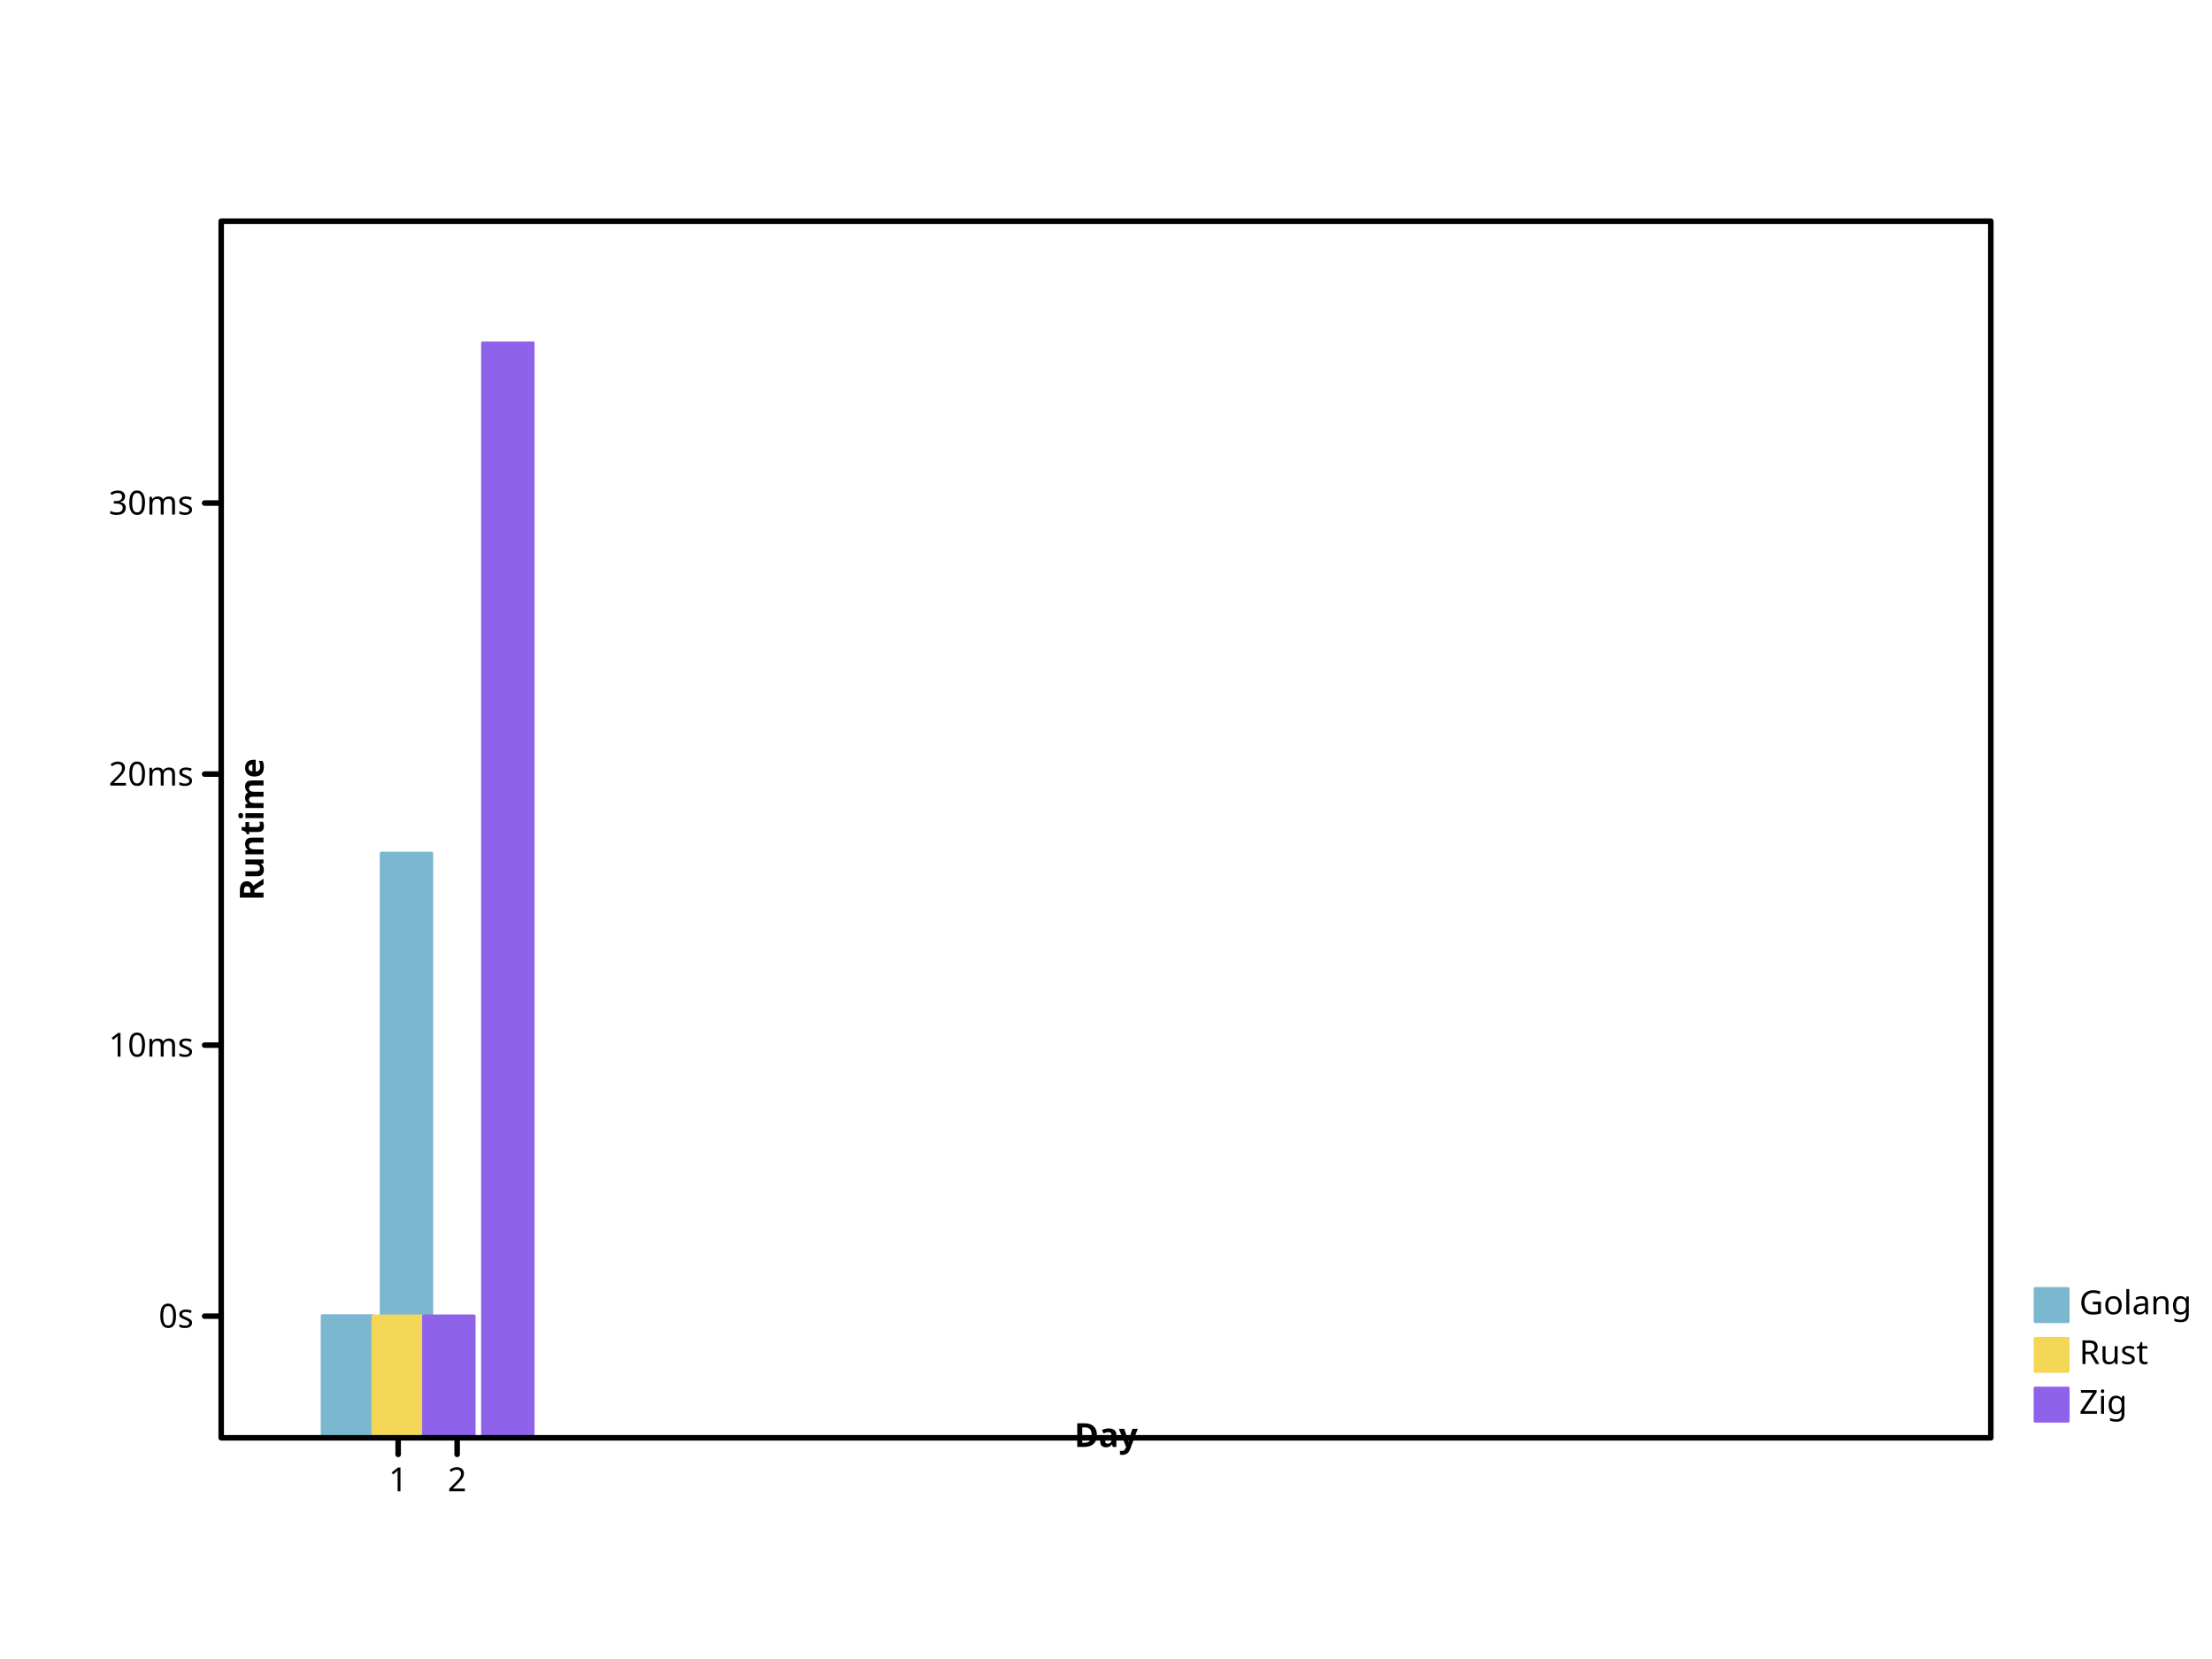
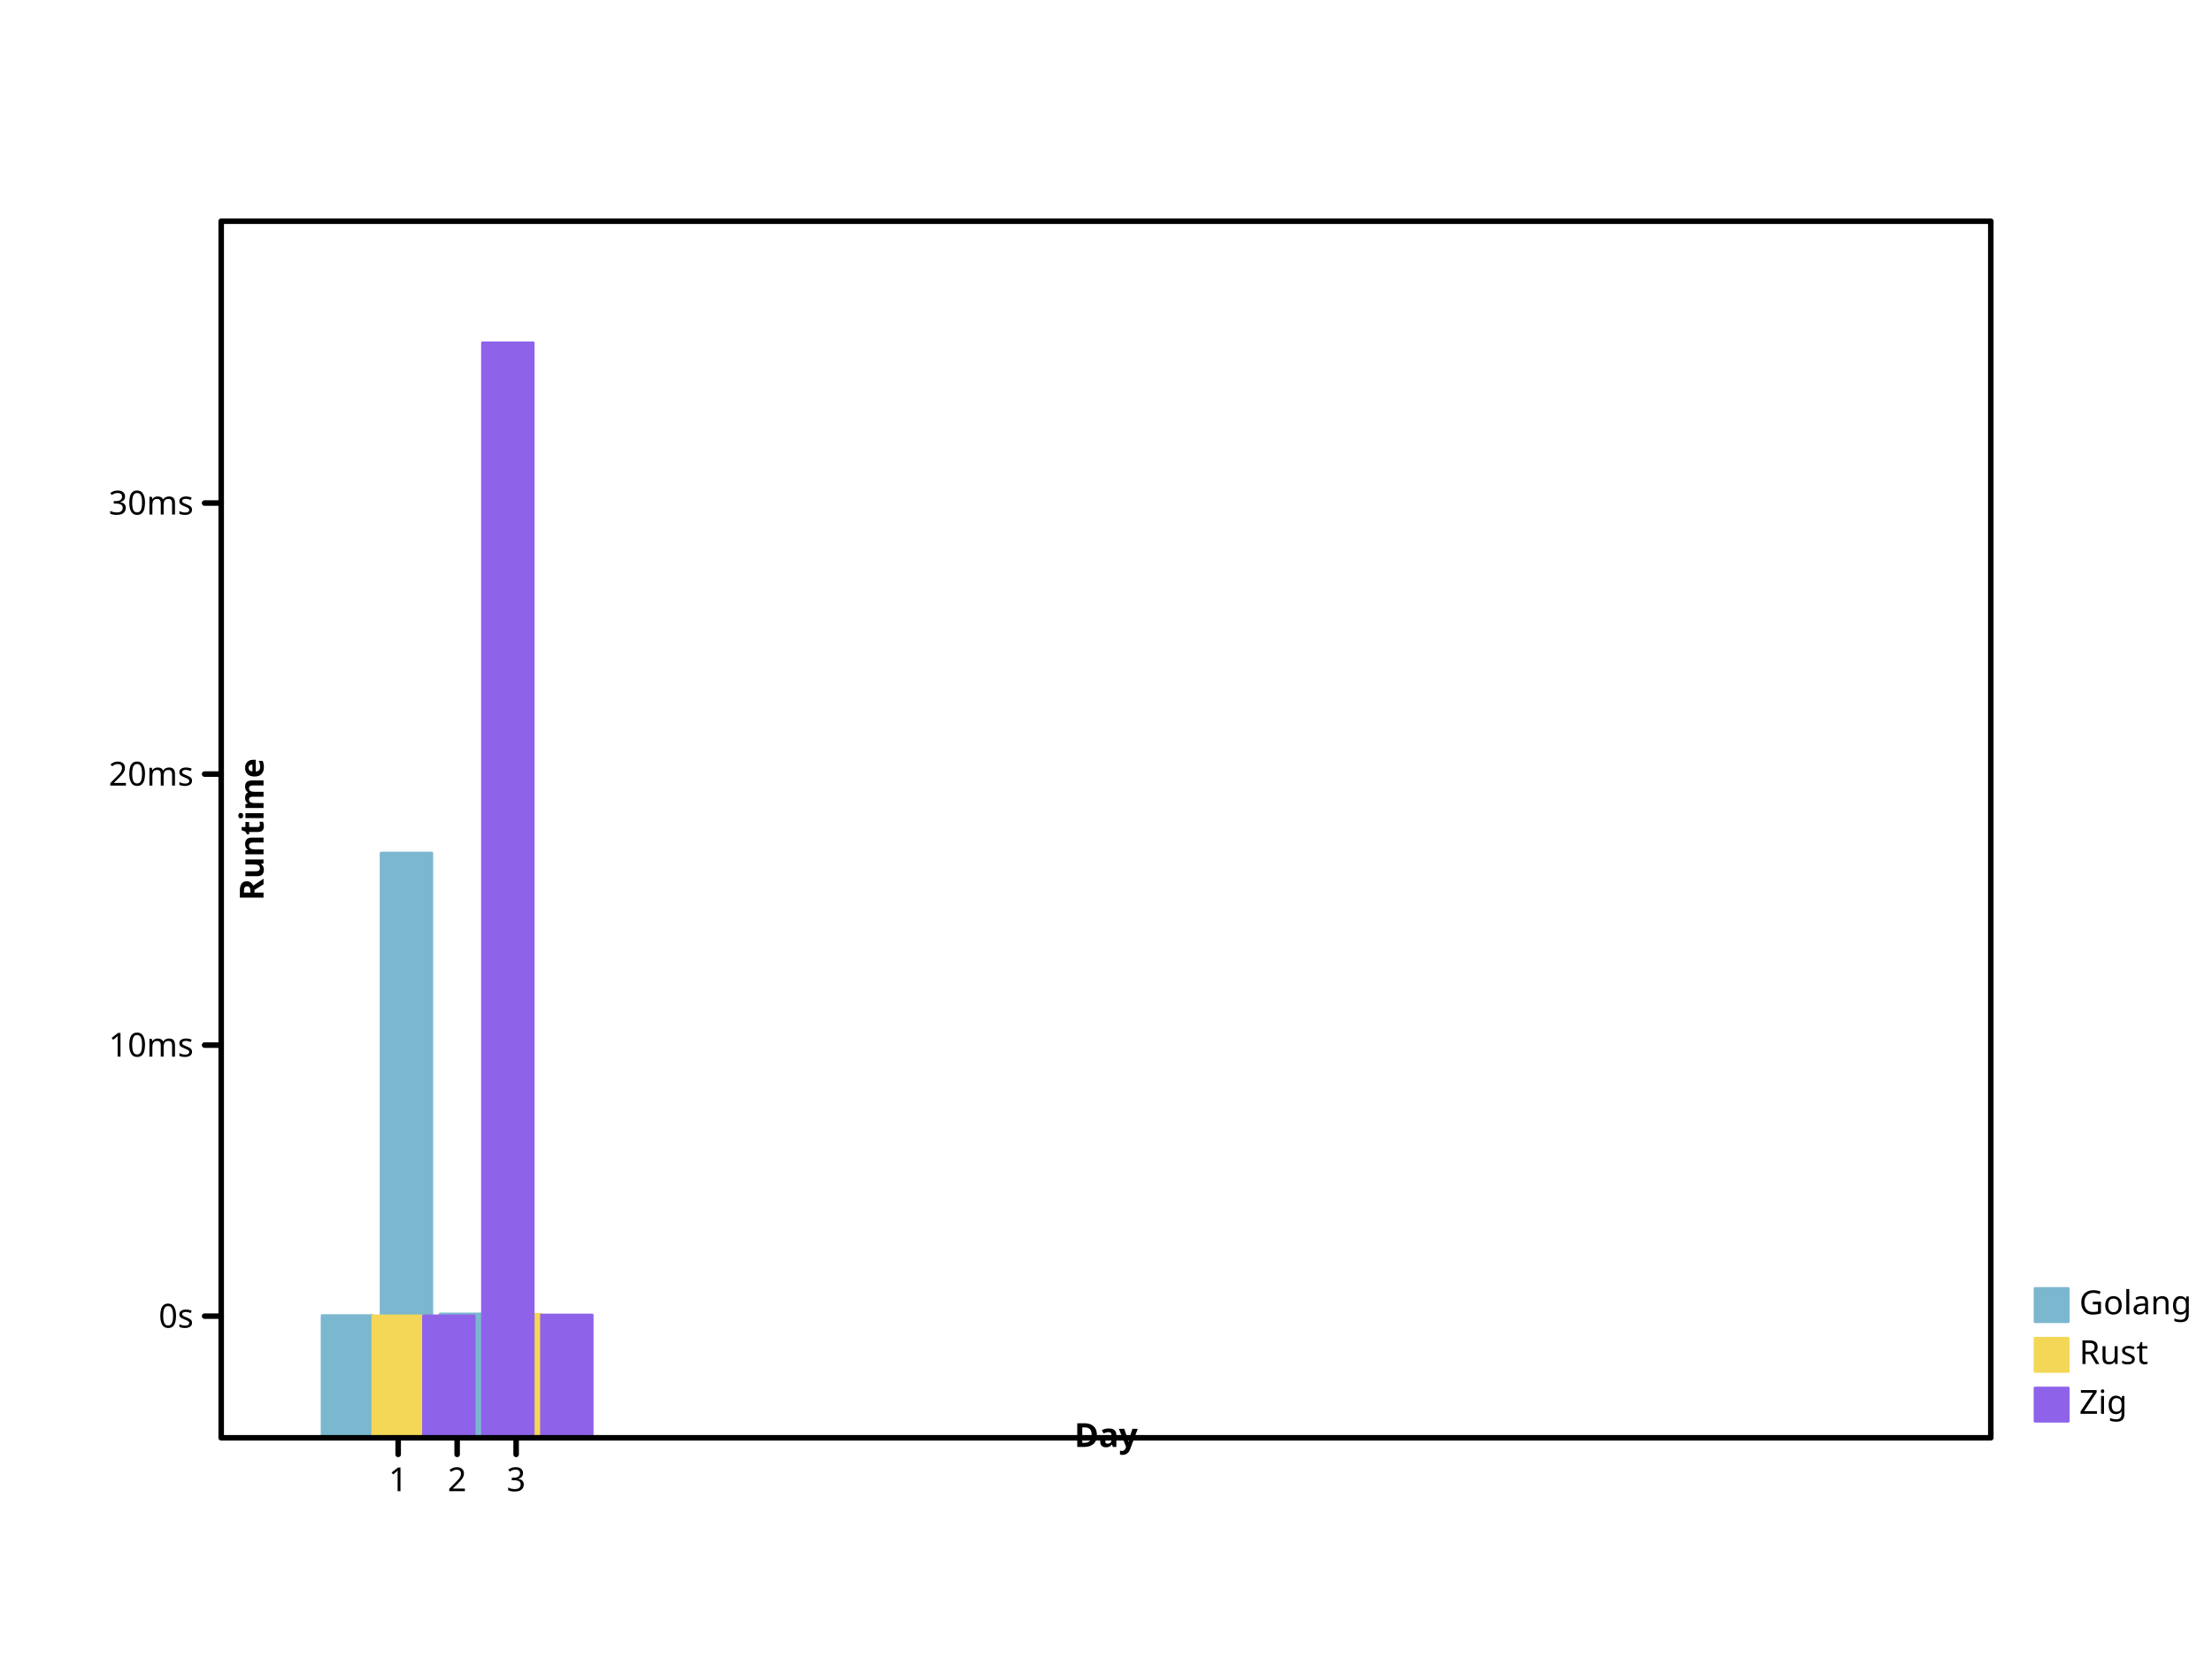
- <svg xmlns="http://www.w3.org/2000/svg" preserveAspectRatio="xMidYMid meet" width="800" height="600" viewbox="0 0 800 600">
+ <svg xmlns="http://www.w3.org/2000/svg" height="600" viewbox="0 0 800 600" preserveAspectRatio="xMidYMid meet" width="800">
  <defs>
-     <marker viewBox="0 0 10 10 " refX="5" refY="5" markerUnits="userSpaceOnUse" markerWidth="2%" markerHeight="2%" id="circle">
+     <marker refX="5" refY="5" markerUnits="userSpaceOnUse" markerWidth="2%" markerHeight="2%" id="circle" viewBox="0 0 10 10 ">
      <circle cx="5" cy="5" r="3" fill="none" stroke="black" />
    </marker>
-     <marker markerUnits="userSpaceOnUse" markerWidth="2%" markerHeight="2%" id="filled-circle" viewBox="0 0 10 10 " refX="5" refY="5">
-       <circle cy="5" r="3" fill="black" stroke="none" cx="5" />
+     <marker markerHeight="2%" id="filled-circle" viewBox="0 0 10 10 " refX="5" refY="5" markerUnits="userSpaceOnUse" markerWidth="2%">
+       <circle r="3" fill="black" stroke="none" cx="5" cy="5" />
    </marker>
    <marker id="square" viewBox="0 0 10 10 " refX="5" refY="5" markerUnits="userSpaceOnUse" markerWidth="2%" markerHeight="2%">
-       <rect height="6" fill="none" stroke="black" x="2" y="2" width="6" />
+       <rect x="2" y="2" width="6" height="6" fill="none" stroke="black" />
    </marker>
-     <marker markerUnits="userSpaceOnUse" markerWidth="2%" markerHeight="2%" id="filled-square" viewBox="0 0 10 10 " refX="5" refY="5">
-       <rect height="6" fill="black" stroke="none" x="2" y="2" width="6" />
+     <marker id="filled-square" viewBox="0 0 10 10 " refX="5" refY="5" markerUnits="userSpaceOnUse" markerWidth="2%" markerHeight="2%">
+       <rect y="2" width="6" height="6" fill="black" stroke="none" x="2" />
    </marker>
  </defs>
  <g fill="hsl(198, 47%, 65%)" stroke="hsl(198, 47%, 65%)" stroke-width="1px" stroke-linecap="round" stroke-linejoin="round" transform="translate(80 520 )scale(1 -1 )">
-     <rect x="3.650000e+01" y="0" width="1.833333e+01" height="4.418910e+01" vector-effect="non-scaling-stroke" />
-     <rect vector-effect="non-scaling-stroke" x="5.783333e+01" y="0" width="1.833333e+01" height="2.114597e+02" />
+     <rect height="4.418910e+01" vector-effect="non-scaling-stroke" x="3.650000e+01" y="0" width="1.833333e+01" />
+     <rect width="1.833333e+01" height="2.114597e+02" vector-effect="non-scaling-stroke" x="5.783333e+01" y="0" />
+     <rect vector-effect="non-scaling-stroke" x="7.916667e+01" y="0" width="1.833333e+01" height="4.479807e+01" />
  </g>
-   <g stroke="hsl(49, 88%, 65%)" stroke-width="1px" stroke-linecap="round" stroke-linejoin="round" transform="translate(80 520 )scale(1 -1 )" fill="hsl(49, 88%, 65%)">
+   <g stroke-linecap="round" stroke-linejoin="round" transform="translate(80 520 )scale(1 -1 )" fill="hsl(49, 88%, 65%)" stroke="hsl(49, 88%, 65%)" stroke-width="1px">
    <rect height="4.409569e+01" vector-effect="non-scaling-stroke" x="5.483333e+01" y="0" width="1.833333e+01" />
+     <rect height="4.462659e+01" vector-effect="non-scaling-stroke" x="9.750000e+01" y="0" width="1.833333e+01" />
  </g>
  <g transform="translate(80 520 )scale(1 -1 )" fill="hsl(260, 76%, 65%)" stroke="hsl(260, 76%, 65%)" stroke-width="1px" stroke-linecap="round" stroke-linejoin="round">
-     <rect x="7.316667e+01" y="0" width="1.833333e+01" height="4.409934e+01" vector-effect="non-scaling-stroke" />
+     <rect width="1.833333e+01" height="4.409934e+01" vector-effect="non-scaling-stroke" x="7.316667e+01" y="0" />
    <rect width="1.833333e+01" height="396" vector-effect="non-scaling-stroke" x="9.450000e+01" y="0" />
+     <rect width="1.833333e+01" height="4.441413e+01" vector-effect="non-scaling-stroke" x="1.158333e+02" y="0" />
  </g>
-   <g font-family="sans-serif" font-style="normal" stroke-width="1px" font-weight="normal" text-anchor="start" dominant-baseline="hanging" fill="hsl(198, 47%, 65%)" stroke="hsl(198, 47%, 65%)" stroke-linejoin="round" font-size="12px" stroke-linecap="round">
-     <rect height="12" vector-effect="non-scaling-stroke" x="736" y="466" width="12" />
-     <g stroke="black" fill="black">
-       <text vector-effect="non-scaling-stroke" x="752" y="466" dominant-baseline="hanging" stroke="none">Golang</text>
+   <g font-size="12px" dominant-baseline="hanging" stroke-linejoin="round" font-family="sans-serif" stroke-width="1px" stroke-linecap="round" font-style="normal" font-weight="normal" fill="hsl(198, 47%, 65%)" stroke="hsl(198, 47%, 65%)" text-anchor="start">
+     <rect y="466" width="12" height="12" vector-effect="non-scaling-stroke" x="736" />
+     <g fill="black" stroke="black">
+       <text stroke="none" vector-effect="non-scaling-stroke" x="752" y="466" dominant-baseline="hanging">Golang</text>
    </g>
-     <g font-family="sans-serif" font-style="normal" text-anchor="start" stroke="hsl(49, 88%, 65%)" stroke-linejoin="round" font-size="12px" stroke-width="1px" stroke-linecap="round" font-weight="normal" dominant-baseline="hanging" fill="hsl(49, 88%, 65%)">
-       <rect x="736" y="484" width="12" height="12" vector-effect="non-scaling-stroke" />
+     <g font-style="normal" fill="hsl(49, 88%, 65%)" stroke-linejoin="round" text-anchor="start" stroke-width="1px" font-size="12px" font-weight="normal" dominant-baseline="hanging" stroke="hsl(49, 88%, 65%)" font-family="sans-serif" stroke-linecap="round">
+       <rect height="12" vector-effect="non-scaling-stroke" x="736" y="484" width="12" />
      <g fill="black" stroke="black">
        <text stroke="none" vector-effect="non-scaling-stroke" x="752" y="484" dominant-baseline="hanging">Rust</text>
      </g>
-       <g fill="hsl(260, 76%, 65%)" stroke="hsl(260, 76%, 65%)" font-size="12px" stroke-width="1px" stroke-linecap="round" text-anchor="start" stroke-linejoin="round" font-family="sans-serif" font-style="normal" font-weight="normal" dominant-baseline="hanging">
-         <rect y="502" width="12" height="12" vector-effect="non-scaling-stroke" x="736" />
+       <g stroke="hsl(260, 76%, 65%)" stroke-linejoin="round" text-anchor="start" stroke-width="1px" stroke-linecap="round" dominant-baseline="hanging" font-family="sans-serif" font-size="12px" font-style="normal" font-weight="normal" fill="hsl(260, 76%, 65%)">
+         <rect x="736" y="502" width="12" height="12" vector-effect="non-scaling-stroke" />
        <g fill="black" stroke="black">
          <text vector-effect="non-scaling-stroke" x="752" y="502" dominant-baseline="hanging" stroke="none">Zig</text>
-           <g font-style="normal" font-weight="normal" dominant-baseline="hanging" font-size="12px" stroke-width="2px" stroke-linecap="round" stroke-linejoin="round" text-anchor="start" fill="none" font-family="sans-serif">
-             <rect vector-effect="non-scaling-stroke" x="80" y="80" width="640" height="440" />
+           <g font-size="12px" font-style="normal" font-weight="normal" stroke-linejoin="round" stroke-width="2px" dominant-baseline="hanging" fill="none" font-family="sans-serif" text-anchor="start" stroke-linecap="round">
+             <rect x="80" y="80" width="640" height="440" vector-effect="non-scaling-stroke" />
          </g>
-           <g stroke="black" stroke-width="2px" text-anchor="start" stroke-linejoin="round" font-size="12px" stroke-linecap="round" font-family="sans-serif" font-style="normal" font-weight="normal" dominant-baseline="hanging" transform="translate(80 520 )scale(1 -1 )" fill="none">
-             <path vector-effect="non-scaling-stroke" d="M64,0 L64,-6 M8.533333e+01,0 L8.533333e+01,-6 " />
+           <g stroke-width="2px" stroke-linecap="round" font-weight="normal" dominant-baseline="hanging" fill="none" stroke-linejoin="round" font-family="sans-serif" text-anchor="start" font-size="12px" font-style="normal" stroke="black" transform="translate(80 520 )scale(1 -1 )">
+             <path vector-effect="non-scaling-stroke" d="M64,0 L64,-6 M8.533333e+01,0 L8.533333e+01,-6 M1.066667e+02,0 L1.066667e+02,-6 " />
          </g>
-           <g stroke="black" stroke-linejoin="round" stroke-linecap="round" font-style="normal" text-anchor="middle" font-size="12px" stroke-width="2px" font-family="sans-serif" font-weight="normal" dominant-baseline="hanging" transform="translate(80 520 )scale(1 1 )" fill="black">
-             <text stroke="none" vector-effect="non-scaling-stroke" x="64" y="10" dominant-baseline="hanging">1</text>
+           <g transform="translate(80 520 )scale(1 1 )" font-size="12px" font-style="normal" stroke="black" stroke-width="2px" stroke-linecap="round" font-weight="normal" dominant-baseline="hanging" fill="black" stroke-linejoin="round" font-family="sans-serif" text-anchor="middle">
+             <text dominant-baseline="hanging" stroke="none" vector-effect="non-scaling-stroke" x="64" y="10">1</text>
            <text dominant-baseline="hanging" stroke="none" vector-effect="non-scaling-stroke" x="8.533333e+01" y="10">2</text>
+             <text stroke="none" vector-effect="non-scaling-stroke" x="1.066667e+02" y="10" dominant-baseline="hanging">3</text>
          </g>
-           <g font-weight="bold" dominant-baseline="baseline" transform="translate(80 520 )scale(1 1 )rotate(0 0 0 )" fill="black" stroke="black" stroke-linejoin="round" font-size="12px" stroke-width="2px" stroke-linecap="round" font-family="sans-serif" font-style="normal" text-anchor="middle">
-             <text x="320" y="-6" dominant-baseline="baseline" stroke="none" vector-effect="non-scaling-stroke">Day</text>
+           <g stroke-width="2px" stroke-linecap="round" font-size="12px" dominant-baseline="baseline" fill="black" font-style="normal" font-weight="bold" stroke="black" stroke-linejoin="round" font-family="sans-serif" text-anchor="middle" transform="translate(80 520 )scale(1 1 )rotate(0 0 0 )">
+             <text dominant-baseline="baseline" stroke="none" vector-effect="non-scaling-stroke" x="320" y="-6">Day</text>
          </g>
-           <g fill="black" stroke="black" stroke-width="2px" font-weight="bold" text-anchor="middle" stroke-linejoin="round" font-size="12px" stroke-linecap="round" font-family="sans-serif" font-style="normal" dominant-baseline="baseline" transform="translate(80 520 )scale(1 -1 )">
+           <g stroke-width="2px" font-size="12px" font-style="normal" fill="black" stroke="black" text-anchor="middle" transform="translate(80 520 )scale(1 -1 )" stroke-linecap="round" font-weight="bold" dominant-baseline="baseline" stroke-linejoin="round" font-family="sans-serif">
            <path vector-effect="non-scaling-stroke" d="M0,44 L-6,44 M0,1.420220e+02 L-6,1.420220e+02 M0,2.400441e+02 L-6,2.400441e+02 M0,3.380661e+02 L-6,3.380661e+02 " />
          </g>
-           <g font-style="normal" text-anchor="end" transform="translate(80 520 )scale(1 1 )" fill="black" stroke-linejoin="round" stroke-width="2px" stroke-linecap="round" font-family="sans-serif" font-weight="normal" dominant-baseline="middle" stroke="black" font-size="12px">
-             <text vector-effect="non-scaling-stroke" x="-10" y="-44" dominant-baseline="middle" stroke="none">0s</text>
+           <g stroke-linejoin="round" transform="translate(80 520 )scale(1 1 )" stroke-width="2px" font-style="normal" font-family="sans-serif" text-anchor="end" stroke-linecap="round" font-size="12px" font-weight="normal" dominant-baseline="middle" fill="black" stroke="black">
+             <text y="-44" dominant-baseline="middle" stroke="none" vector-effect="non-scaling-stroke" x="-10">0s</text>
            <text stroke="none" vector-effect="non-scaling-stroke" x="-10" y="-1.420220e+02" dominant-baseline="middle">10ms</text>
-             <text x="-10" y="-2.400441e+02" dominant-baseline="middle" stroke="none" vector-effect="non-scaling-stroke">20ms</text>
+             <text stroke="none" vector-effect="non-scaling-stroke" x="-10" y="-2.400441e+02" dominant-baseline="middle">20ms</text>
            <text stroke="none" vector-effect="non-scaling-stroke" x="-10" y="-3.380661e+02" dominant-baseline="middle">30ms</text>
          </g>
-           <g stroke-linecap="round" font-style="normal" font-weight="bold" text-anchor="middle" dominant-baseline="hanging" transform="translate(80 520 )scale(1 1 )rotate(-90 0 0 )" stroke="black" stroke-linejoin="round" font-size="12px" stroke-width="2px" font-family="sans-serif" fill="black">
+           <g stroke-linecap="round" font-size="12px" dominant-baseline="hanging" fill="black" text-anchor="middle" stroke-width="2px" font-style="normal" font-weight="bold" stroke="black" stroke-linejoin="round" font-family="sans-serif" transform="translate(80 520 )scale(1 1 )rotate(-90 0 0 )">
            <text y="6" dominant-baseline="hanging" stroke="none" vector-effect="non-scaling-stroke" x="220">Runtime</text>
          </g>
        </g>
      </g>
    </g>
  </g>
</svg>
